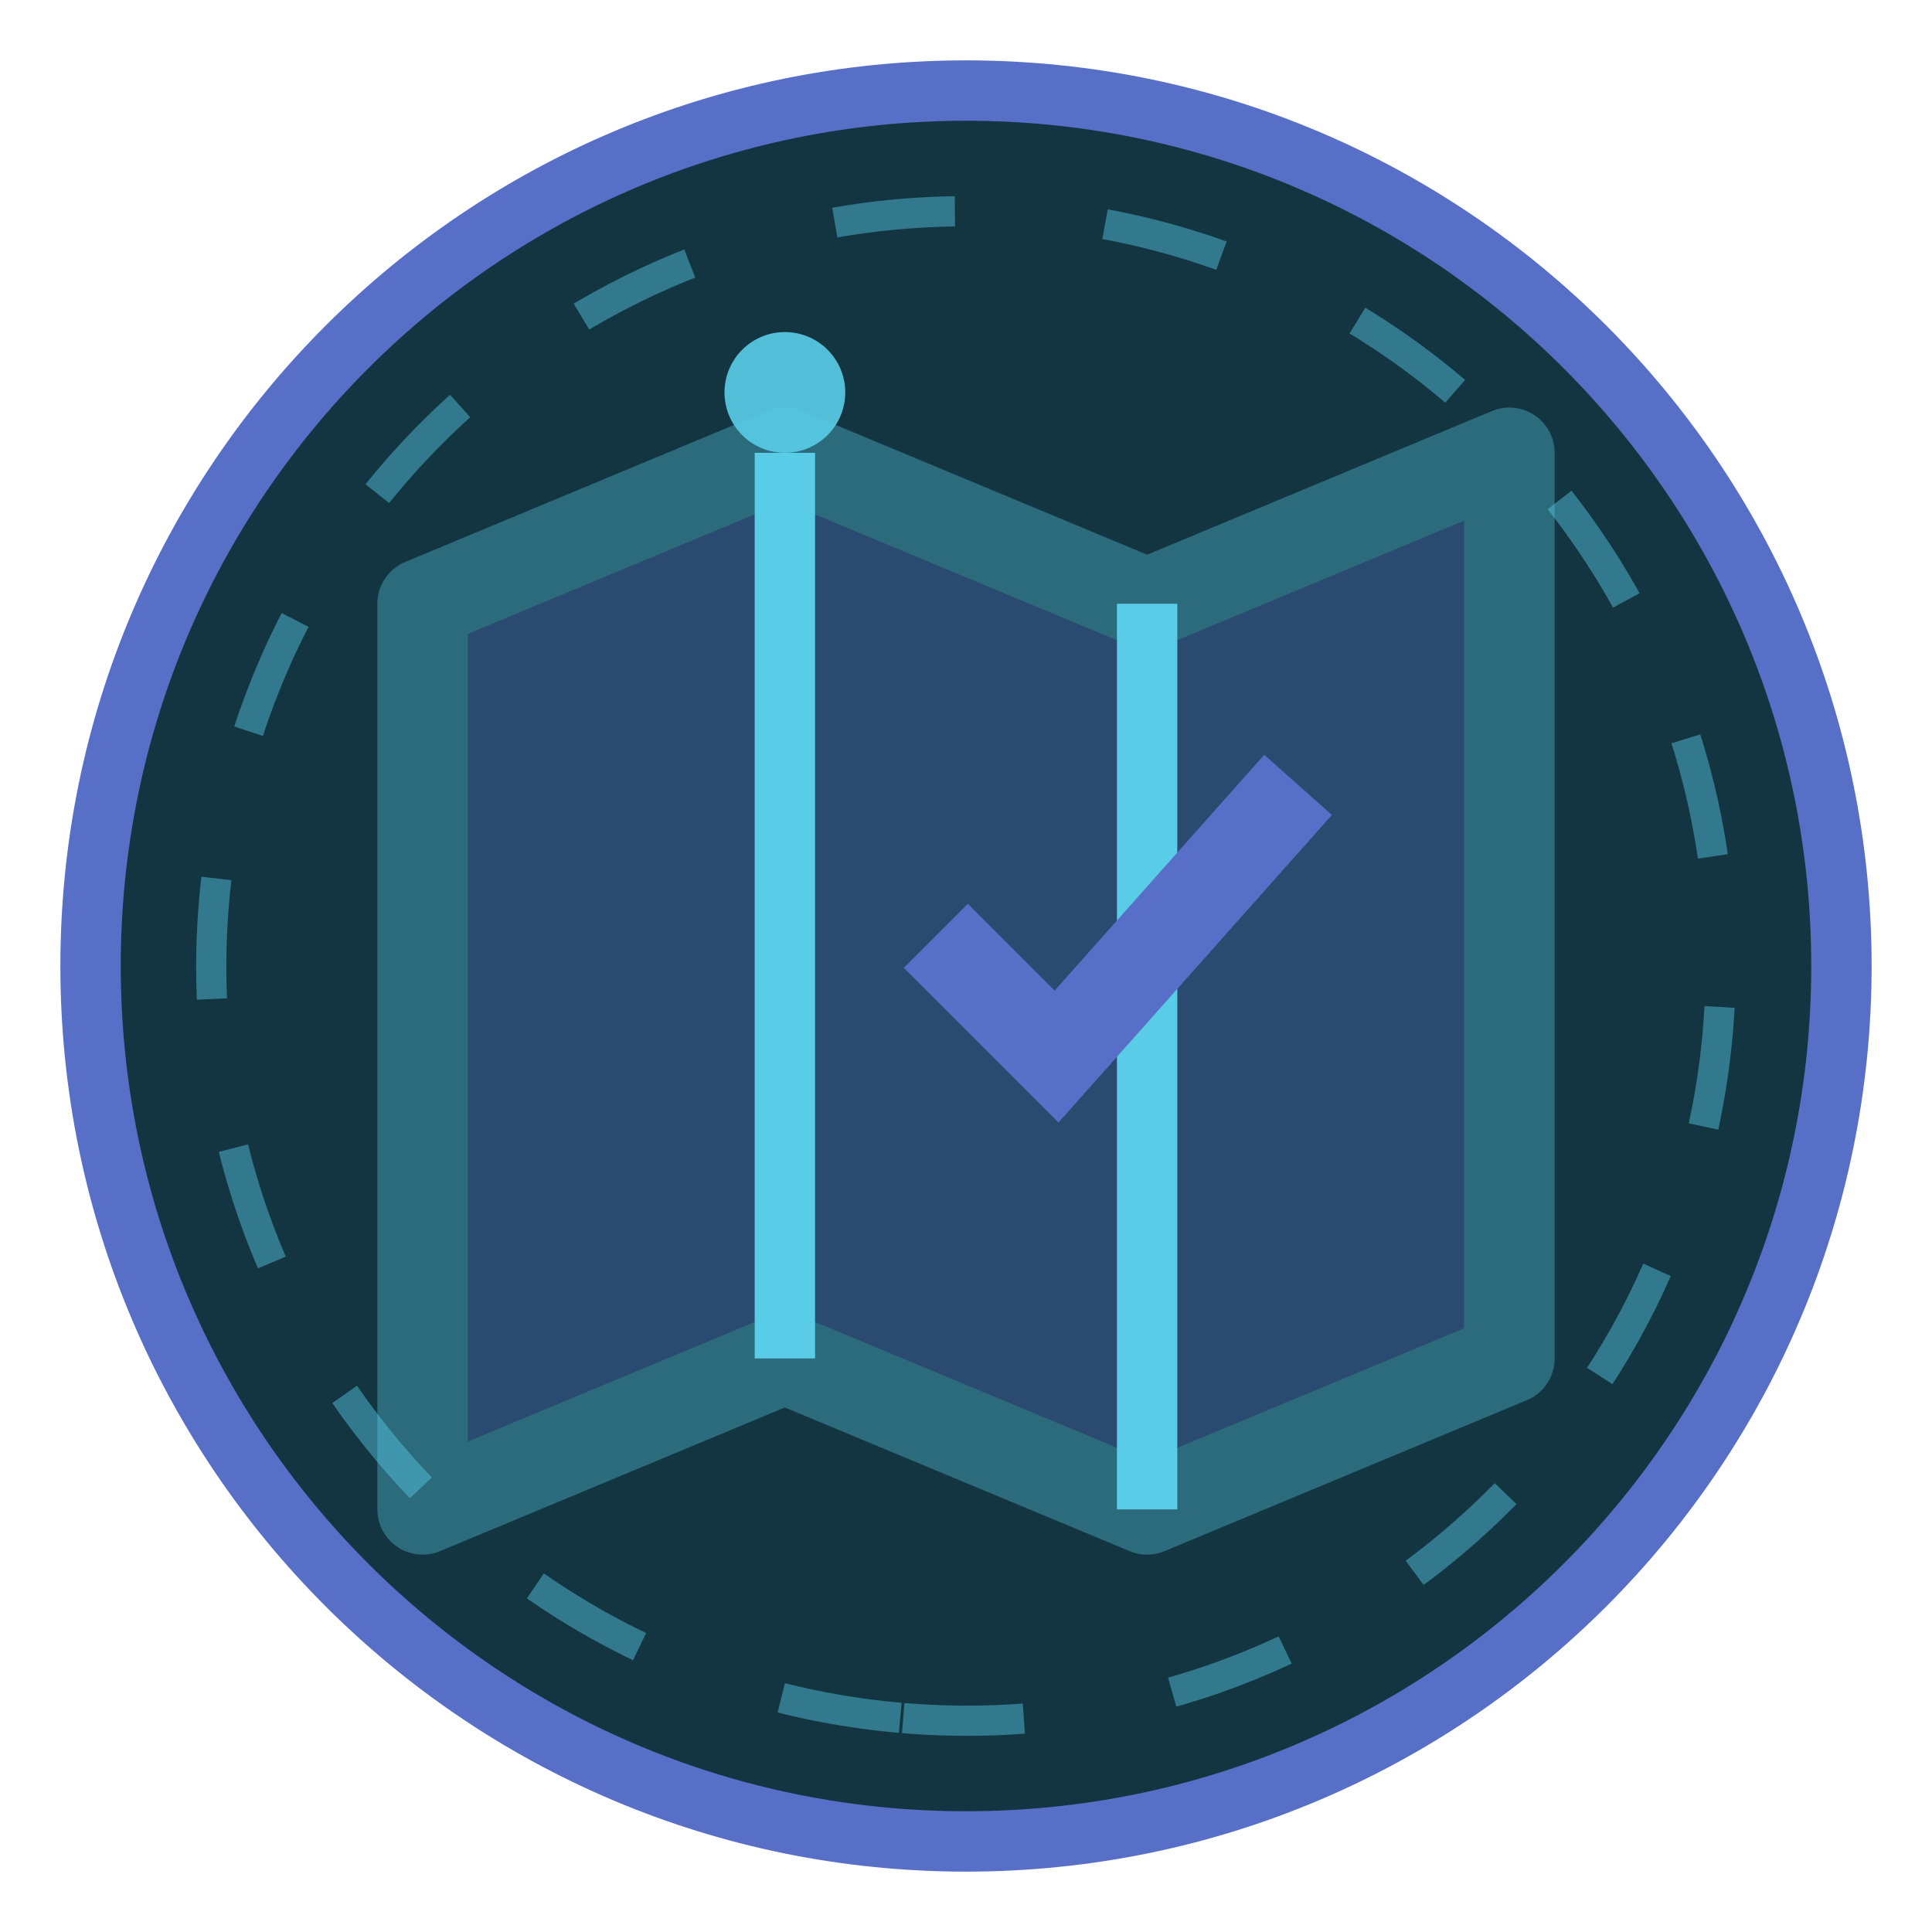
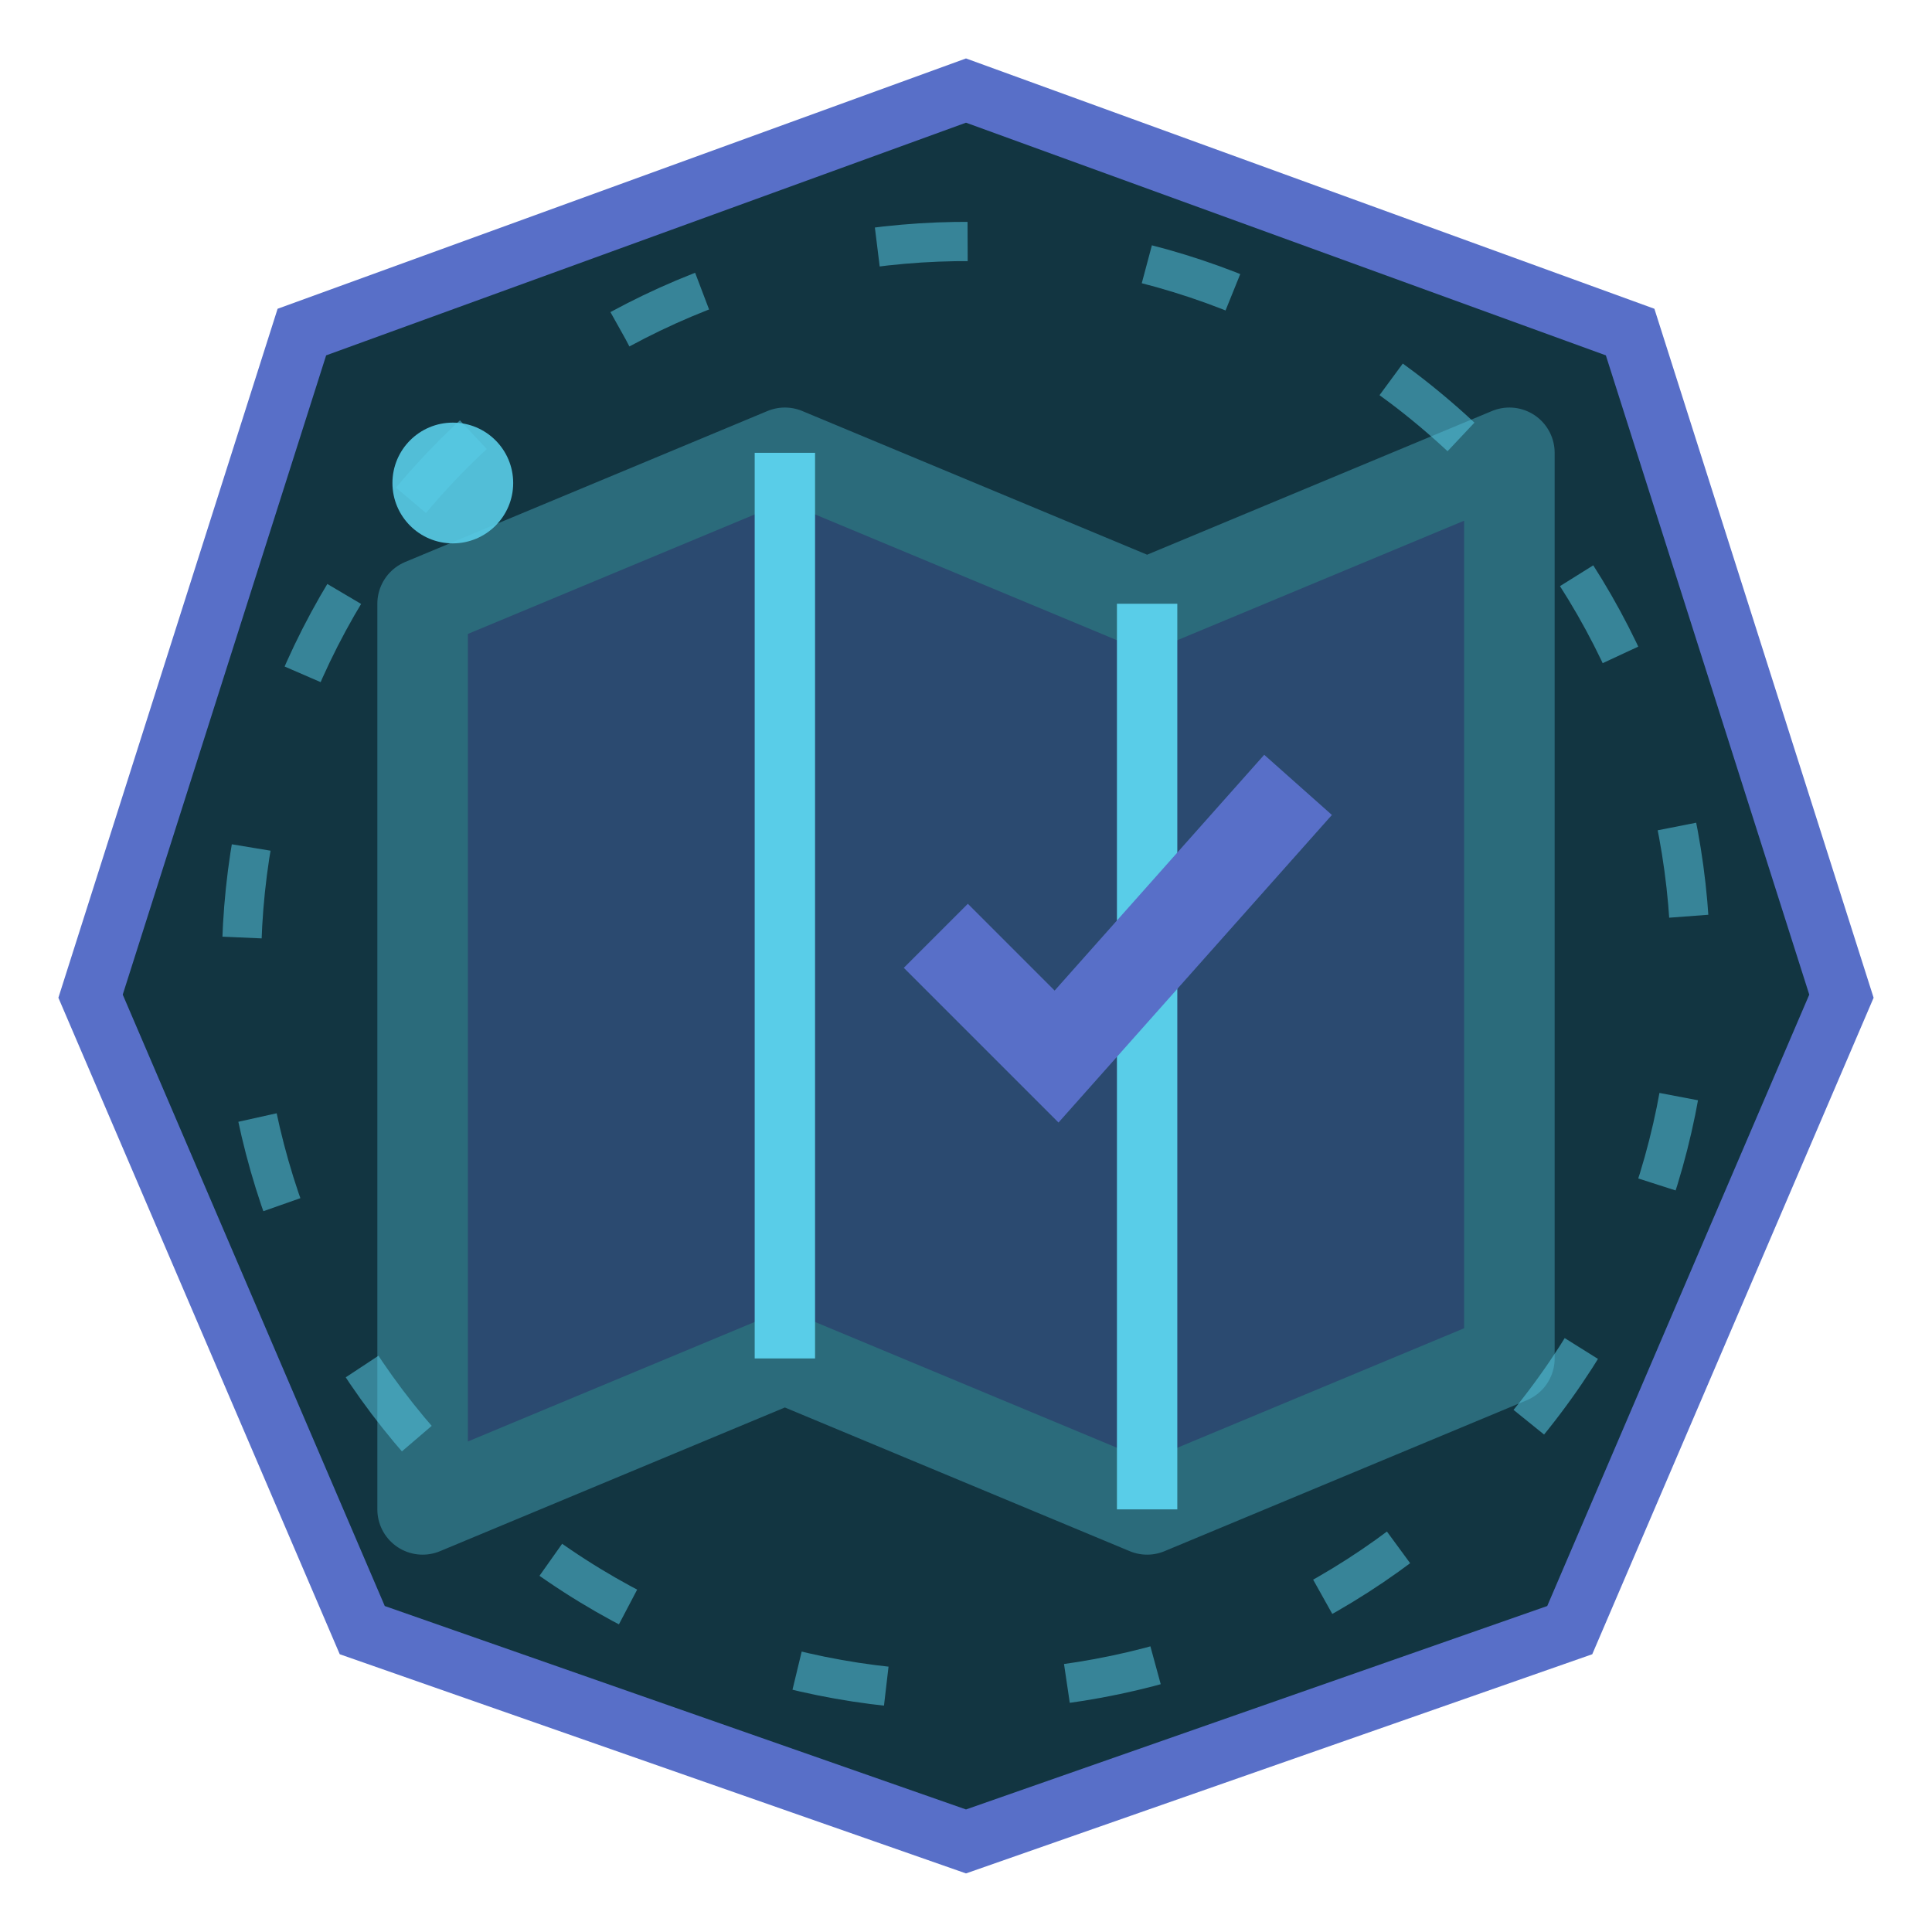
<svg xmlns="http://www.w3.org/2000/svg" viewBox="0 0 64 64">
  <defs>
-     <linearGradient id="badge-25" x1="8" y1="8" x2="56" y2="56">
+     <linearGradient id="badge-20" x1="8" y1="8" x2="56" y2="56">
      <stop stop-color="#123541" />
      <stop offset="1" stop-color="#061923" />
    </linearGradient>
  </defs>
-   <circle cx="32" cy="32" r="29" fill="url(#badge-25)" stroke="#586fc8" stroke-width="2" />
-   <circle cx="32" cy="32" r="25" fill="none" stroke="#59cde8" stroke-width="1" opacity=".45" stroke-dasharray="4 5" transform="rotate(95 32 32)" />
+   <path d="M32 3 54 11l7 22-9 21-20 7-20-7-9-21 7-22L32 3Z" fill="url(#badge-20)" stroke="#586fc8" stroke-width="2" />
+   <circle cx="32" cy="32" r="24" fill="none" stroke="#59cde8" stroke-width="1.3" opacity=".52" stroke-dasharray="3 6" transform="rotate(220 32 32)" />
  <path d="m14 20 12-5 12 5 12-5v30l-12 5-12-5-12 5V20Z" fill="#586fc8" opacity=".35" stroke="#59cde8" stroke-width="3" stroke-linejoin="round" />
  <path d="M26 15v30m12-25v30" stroke="#59cde8" stroke-width="2" />
  <path d="m31 31 4 4 8-9" fill="none" stroke="#586fc8" stroke-width="3" />
-   <circle cx="26" cy="13" r="2" fill="#59cde8" opacity=".9" />
+   <circle cx="15" cy="16" r="2" fill="#59cde8" opacity=".9" />
</svg>
